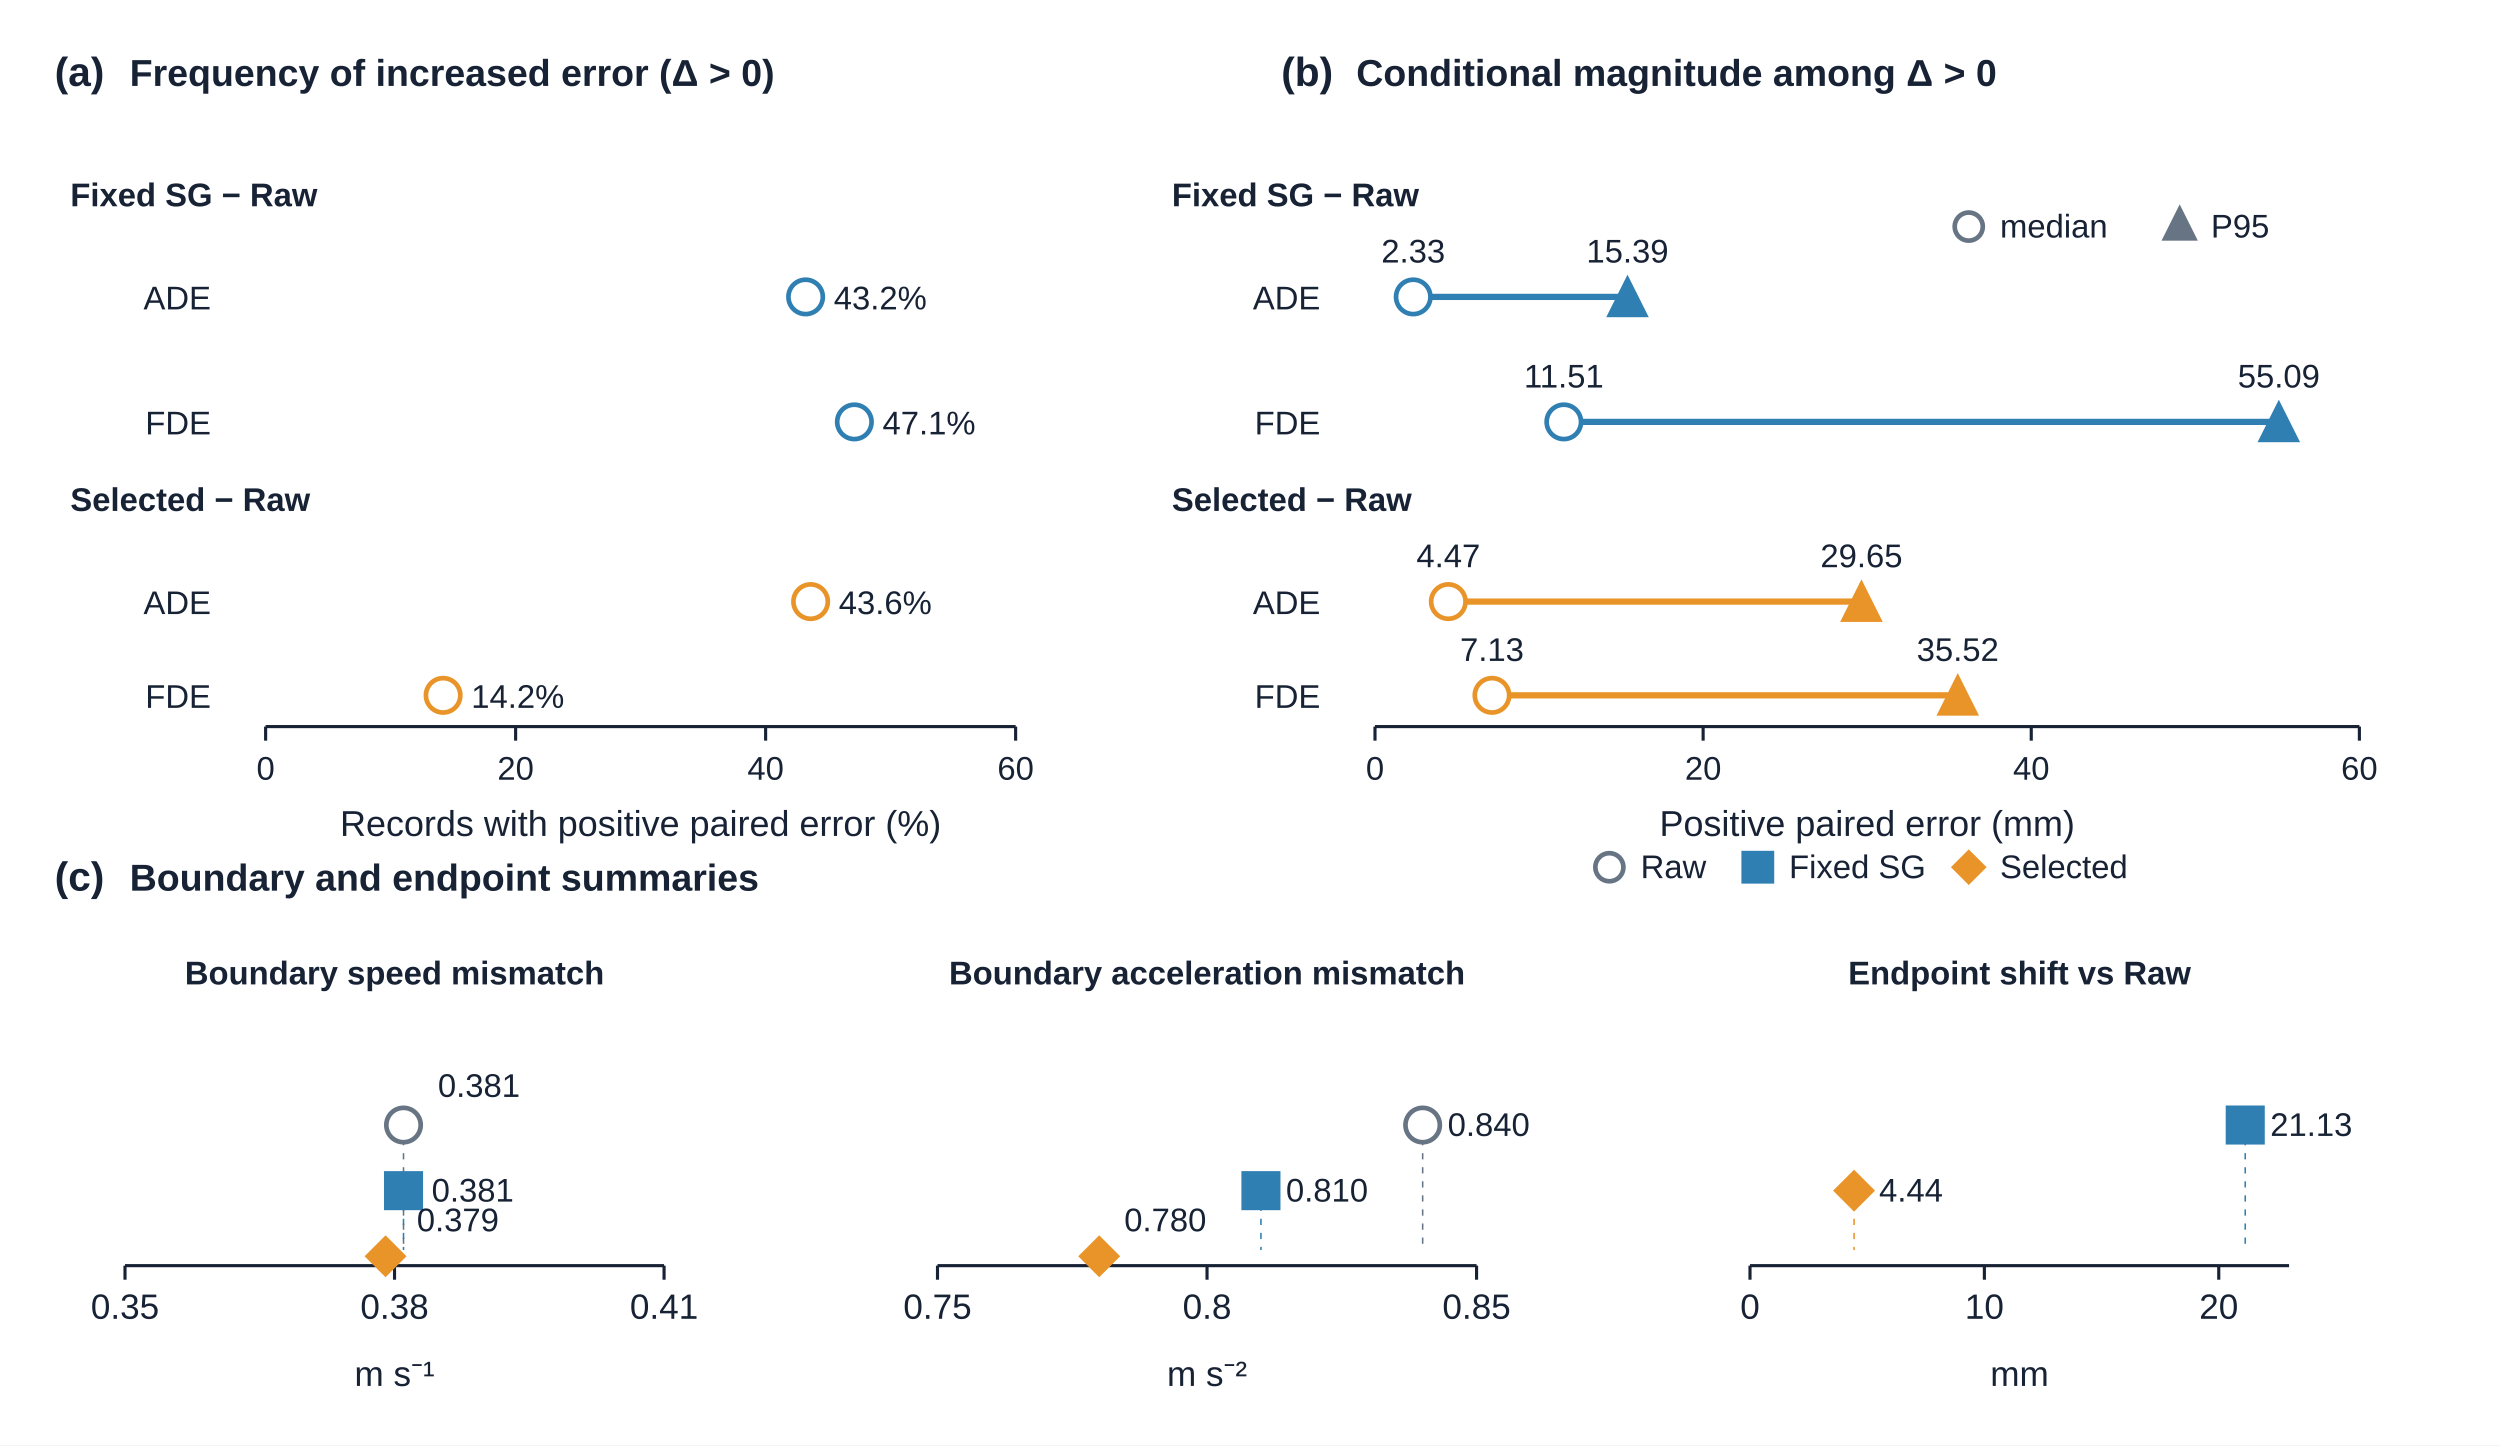
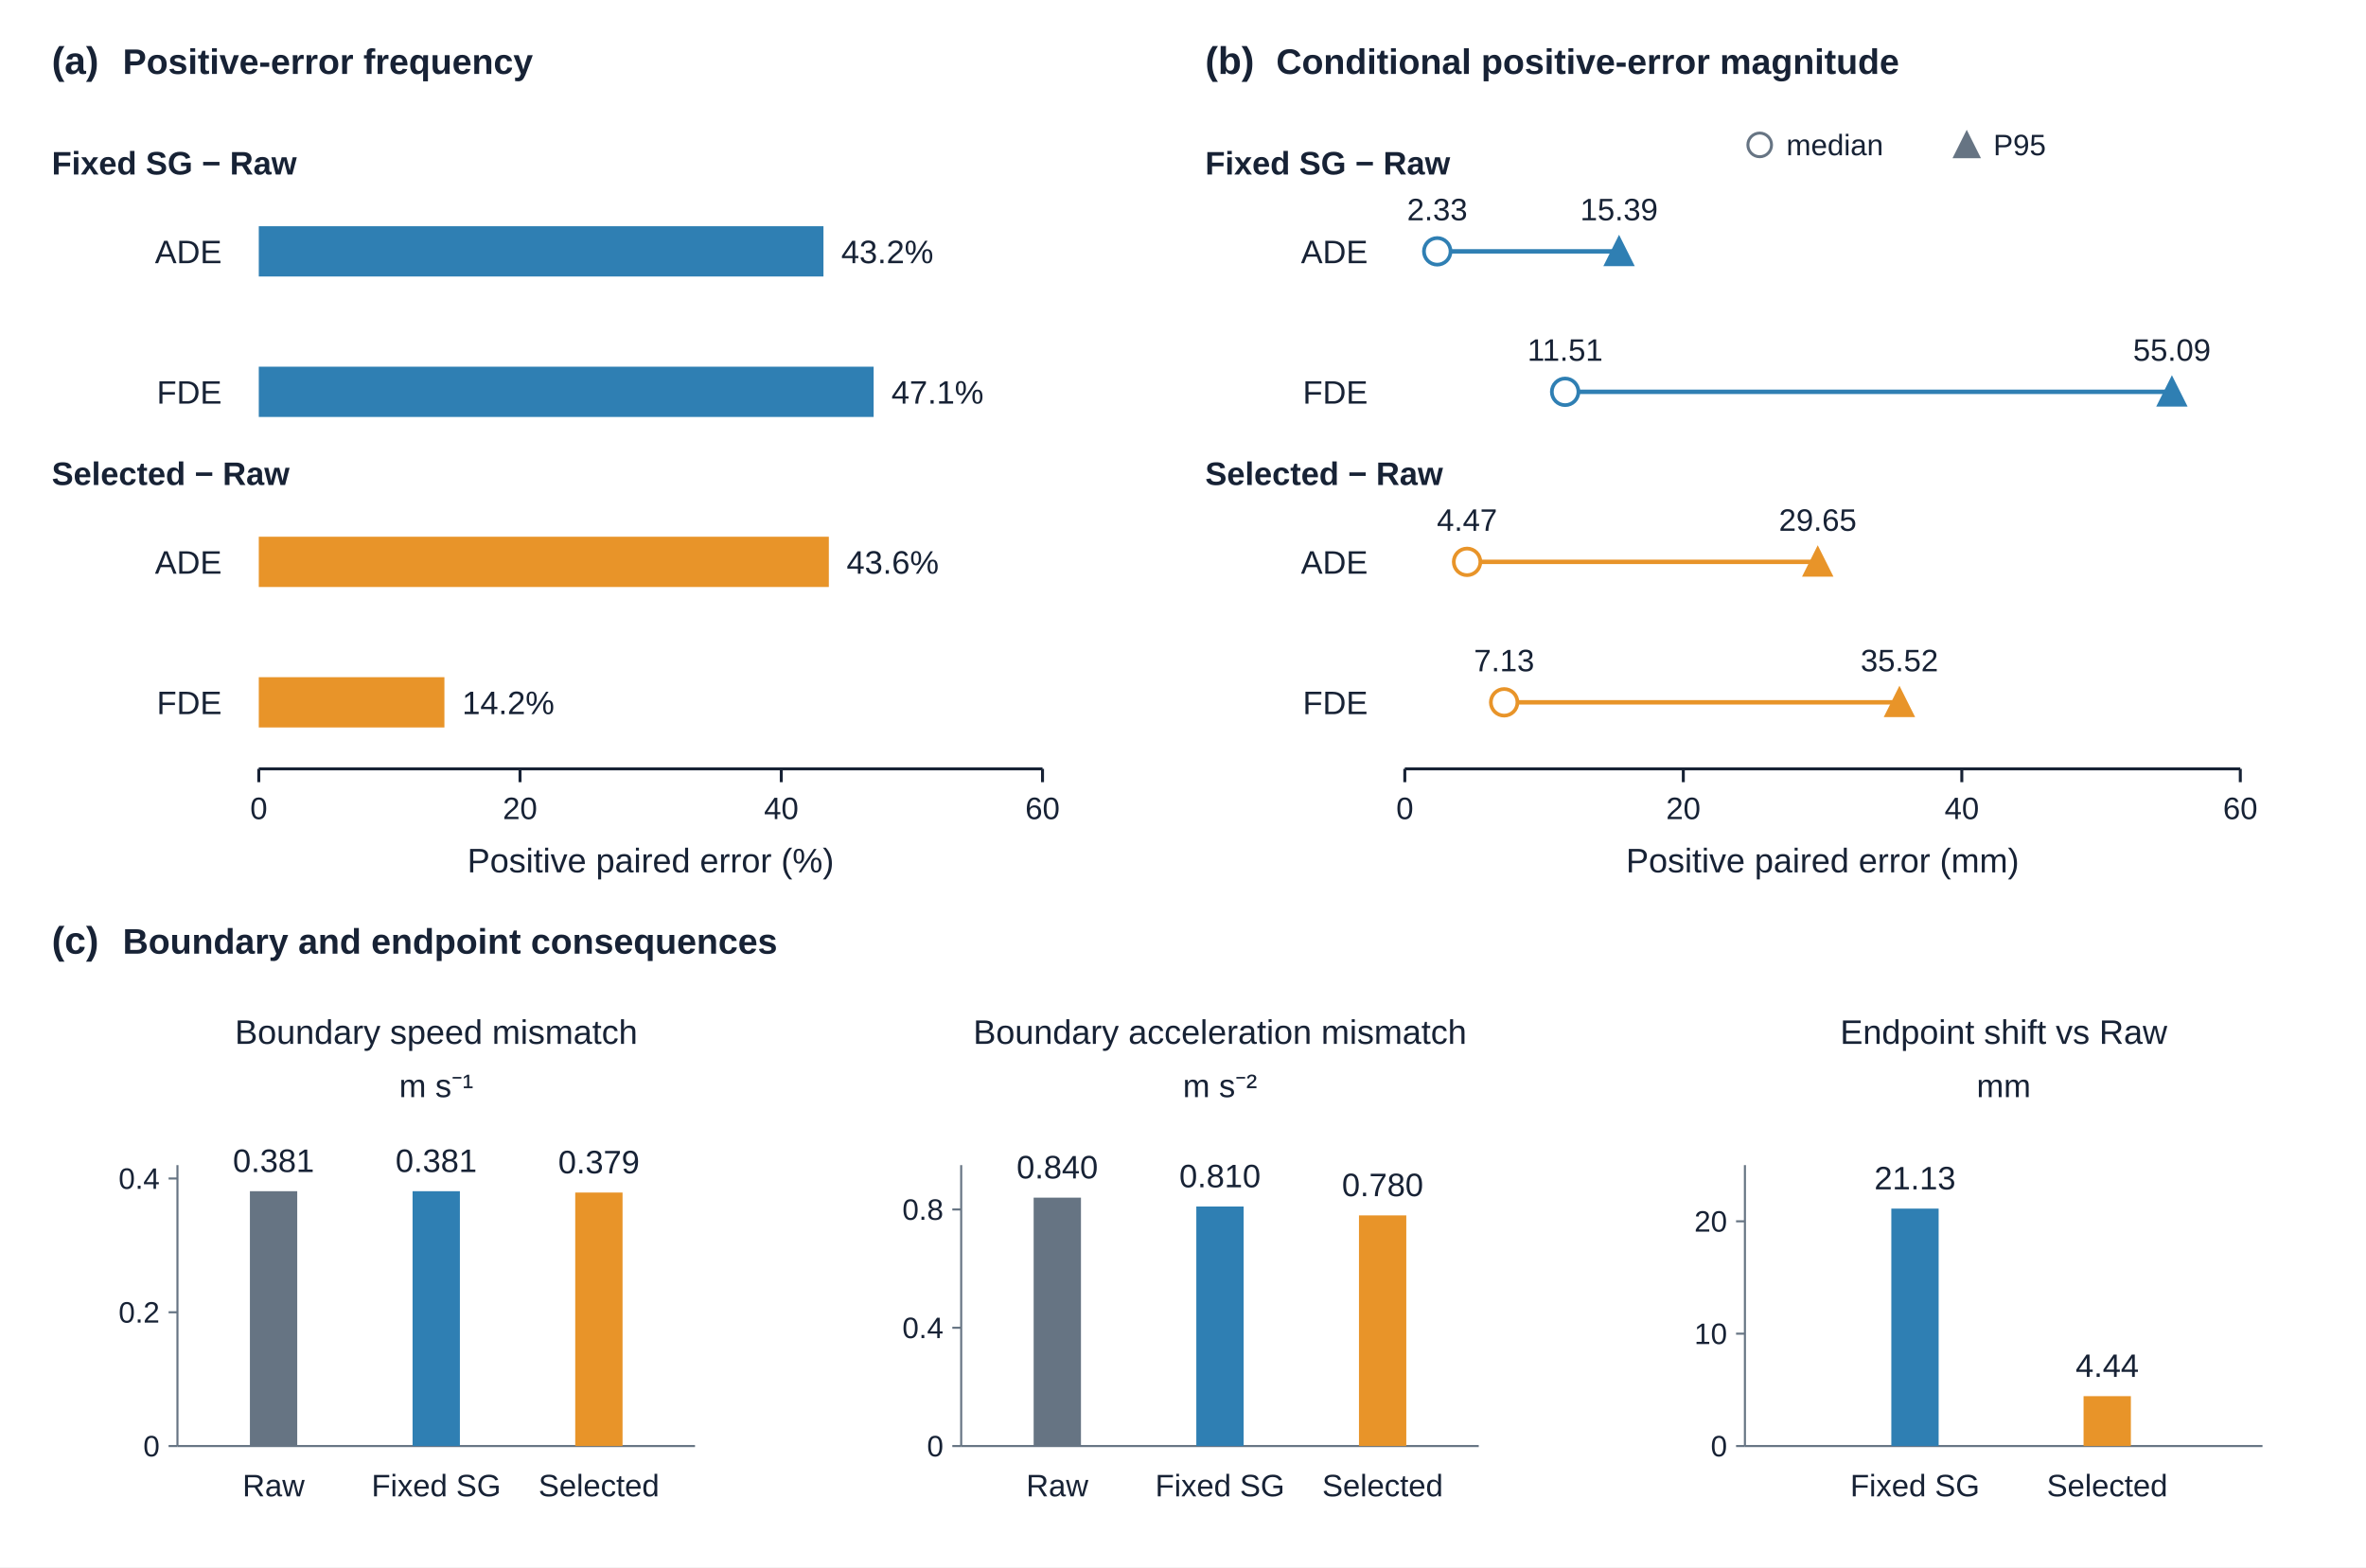
- <svg xmlns="http://www.w3.org/2000/svg" width="178mm" height="102.91mm" viewBox="0 0 1600 925">
+ <svg xmlns="http://www.w3.org/2000/svg" width="178mm" height="117.925mm" viewBox="0 0 1600 1060">
  <style>text{font-family:Arial,Helvetica,sans-serif;fill:#172235}.axis{stroke:#172235;stroke-width:2;fill:none}.grid{stroke:#D8DEE4;stroke-width:1}.ref{stroke:#AEB7C0;stroke-width:2;stroke-dasharray:8 7}.thin{stroke-width:2;fill:none}</style>
  <rect width="100%" height="100%" fill="white" />
-   <text x="35" y="55" font-size="26" font-weight="700" text-anchor="start" fill="#172235">(a)</text>
-   <text x="83" y="55" font-size="24" font-weight="700" text-anchor="start" fill="#172235">Frequency of increased error (Δ &gt; 0)</text>
-   <text x="820" y="55" font-size="26" font-weight="700" text-anchor="start" fill="#172235">(b)</text>
-   <text x="868" y="55" font-size="24" font-weight="700" text-anchor="start" fill="#172235">Conditional magnitude among Δ &gt; 0</text>
-   <line x1="170" y1="465" x2="650" y2="465" stroke="#172235" stroke-width="2" />
-   <line x1="170.0" y1="465" x2="170.0" y2="474" stroke="#172235" stroke-width="2" />
-   <text x="170.0" y="499" font-size="21" font-weight="400" text-anchor="middle" fill="#172235">0</text>
-   <line x1="330.0" y1="465" x2="330.0" y2="474" stroke="#172235" stroke-width="2" />
-   <text x="330.0" y="499" font-size="21" font-weight="400" text-anchor="middle" fill="#172235">20</text>
-   <line x1="490.0" y1="465" x2="490.0" y2="474" stroke="#172235" stroke-width="2" />
-   <text x="490.0" y="499" font-size="21" font-weight="400" text-anchor="middle" fill="#172235">40</text>
-   <line x1="650.0" y1="465" x2="650.0" y2="474" stroke="#172235" stroke-width="2" />
-   <text x="650.0" y="499" font-size="21" font-weight="400" text-anchor="middle" fill="#172235">60</text>
-   <text x="410.0" y="535" font-size="23" font-weight="400" text-anchor="middle" fill="#172235">Records with positive paired error (%)</text>
-   <text x="45" y="132" font-size="21" font-weight="700" text-anchor="start" fill="#2F7FB3">Fixed SG − Raw</text>
-   <text x="135" y="198" font-size="21" font-weight="400" text-anchor="end" fill="#172235">ADE</text>
-   <circle cx="515.6" cy="190" r="11" fill="#FFFFFF" stroke="#2F7FB3" stroke-width="3" />
-   <text x="533.6" y="198" font-size="21" font-weight="400" text-anchor="start" fill="#2F7FB3">43.2%</text>
-   <text x="135" y="278" font-size="21" font-weight="400" text-anchor="end" fill="#172235">FDE</text>
-   <circle cx="546.8" cy="270" r="11" fill="#FFFFFF" stroke="#2F7FB3" stroke-width="3" />
-   <text x="564.8" y="278" font-size="21" font-weight="400" text-anchor="start" fill="#2F7FB3">47.1%</text>
-   <text x="45" y="327" font-size="21" font-weight="700" text-anchor="start" fill="#E89429">Selected − Raw</text>
-   <text x="135" y="393" font-size="21" font-weight="400" text-anchor="end" fill="#172235">ADE</text>
-   <circle cx="518.8" cy="385" r="11" fill="#FFFFFF" stroke="#E89429" stroke-width="3" />
-   <text x="536.8" y="393" font-size="21" font-weight="400" text-anchor="start" fill="#E89429">43.6%</text>
-   <text x="135" y="453" font-size="21" font-weight="400" text-anchor="end" fill="#172235">FDE</text>
-   <circle cx="283.6" cy="445" r="11" fill="#FFFFFF" stroke="#E89429" stroke-width="3" />
-   <text x="301.6" y="453" font-size="21" font-weight="400" text-anchor="start" fill="#E89429">14.2%</text>
-   <line x1="880" y1="465" x2="1510" y2="465" stroke="#172235" stroke-width="2" />
-   <line x1="880.0" y1="465" x2="880.0" y2="474" stroke="#172235" stroke-width="2" />
-   <text x="880.0" y="499" font-size="21" font-weight="400" text-anchor="middle" fill="#172235">0</text>
-   <line x1="1090.0" y1="465" x2="1090.0" y2="474" stroke="#172235" stroke-width="2" />
-   <text x="1090.0" y="499" font-size="21" font-weight="400" text-anchor="middle" fill="#172235">20</text>
-   <line x1="1300.0" y1="465" x2="1300.0" y2="474" stroke="#172235" stroke-width="2" />
-   <text x="1300.0" y="499" font-size="21" font-weight="400" text-anchor="middle" fill="#172235">40</text>
-   <line x1="1510.0" y1="465" x2="1510.0" y2="474" stroke="#172235" stroke-width="2" />
-   <text x="1510.0" y="499" font-size="21" font-weight="400" text-anchor="middle" fill="#172235">60</text>
-   <text x="1195.0" y="535" font-size="23" font-weight="400" text-anchor="middle" fill="#172235">Positive paired error (mm)</text>
-   <text x="750" y="132" font-size="21" font-weight="700" text-anchor="start" fill="#2F7FB3">Fixed SG − Raw</text>
-   <text x="845" y="198" font-size="21" font-weight="400" text-anchor="end" fill="#172235">ADE</text>
-   <line x1="904.465" y1="190" x2="1041.595" y2="190" stroke="#2F7FB3" stroke-width="4" />
-   <circle cx="904.465" cy="190" r="11" fill="#FFFFFF" stroke="#2F7FB3" stroke-width="3" />
-   <polygon points="1041.595,178 1053.595,202 1029.595,202" fill="#2F7FB3" stroke="#2F7FB3" stroke-width="2" />
-   <text x="904.465" y="168" font-size="21" font-weight="400" text-anchor="middle" fill="#172235">2.33</text>
-   <text x="1041.595" y="168" font-size="21" font-weight="400" text-anchor="middle" fill="#172235">15.39</text>
-   <text x="845" y="278" font-size="21" font-weight="400" text-anchor="end" fill="#172235">FDE</text>
-   <line x1="1000.855" y1="270" x2="1458.445" y2="270" stroke="#2F7FB3" stroke-width="4" />
-   <circle cx="1000.855" cy="270" r="11" fill="#FFFFFF" stroke="#2F7FB3" stroke-width="3" />
-   <polygon points="1458.445,258 1470.445,282 1446.445,282" fill="#2F7FB3" stroke="#2F7FB3" stroke-width="2" />
-   <text x="1000.855" y="248" font-size="21" font-weight="400" text-anchor="middle" fill="#172235">11.51</text>
-   <text x="1458.445" y="248" font-size="21" font-weight="400" text-anchor="middle" fill="#172235">55.09</text>
-   <text x="750" y="327" font-size="21" font-weight="700" text-anchor="start" fill="#E89429">Selected − Raw</text>
-   <text x="845" y="393" font-size="21" font-weight="400" text-anchor="end" fill="#172235">ADE</text>
-   <line x1="926.935" y1="385" x2="1191.325" y2="385" stroke="#E89429" stroke-width="4" />
-   <circle cx="926.935" cy="385" r="11" fill="#FFFFFF" stroke="#E89429" stroke-width="3" />
-   <polygon points="1191.325,373 1203.325,397 1179.325,397" fill="#E89429" stroke="#E89429" stroke-width="2" />
-   <text x="926.935" y="363" font-size="21" font-weight="400" text-anchor="middle" fill="#172235">4.47</text>
-   <text x="1191.325" y="363" font-size="21" font-weight="400" text-anchor="middle" fill="#172235">29.65</text>
-   <text x="845" y="453" font-size="21" font-weight="400" text-anchor="end" fill="#172235">FDE</text>
-   <line x1="954.865" y1="445" x2="1252.96" y2="445" stroke="#E89429" stroke-width="4" />
-   <circle cx="954.865" cy="445" r="11" fill="#FFFFFF" stroke="#E89429" stroke-width="3" />
-   <polygon points="1252.96,433 1264.96,457 1240.96,457" fill="#E89429" stroke="#E89429" stroke-width="2" />
-   <text x="954.865" y="423" font-size="21" font-weight="400" text-anchor="middle" fill="#172235">7.13</text>
-   <text x="1252.96" y="423" font-size="21" font-weight="400" text-anchor="middle" fill="#172235">35.52</text>
-   <circle cx="1260" cy="145" r="9" fill="#FFFFFF" stroke="#667483" stroke-width="3" />
-   <text x="1280" y="152" font-size="21" font-weight="400" text-anchor="start" fill="#172235">median</text>
-   <polygon points="1395,133 1405,153 1385,153" fill="#667483" stroke="#667483" stroke-width="2" />
-   <text x="1415" y="152" font-size="21" font-weight="400" text-anchor="start" fill="#172235">P95</text>
-   <text x="35" y="570" font-size="26" font-weight="700" text-anchor="start" fill="#172235">(c)</text>
-   <text x="83" y="570" font-size="24" font-weight="700" text-anchor="start" fill="#172235">Boundary and endpoint summaries</text>
-   <circle cx="1030" cy="555" r="9" fill="#FFFFFF" stroke="#667483" stroke-width="3" />
-   <text x="1050" y="562" font-size="21" font-weight="400" text-anchor="start" fill="#172235">Raw</text>
-   <rect x="1116" y="546" width="18" height="18" rx="0" fill="#2F7FB3" stroke="#2F7FB3" stroke-width="3" opacity="1" />
-   <text x="1145" y="562" font-size="21" font-weight="400" text-anchor="start" fill="#172235">Fixed SG</text>
-   <polygon points="1260,545 1270,555 1260,565 1250,555" fill="#E89429" stroke="#E89429" stroke-width="2" />
-   <text x="1280" y="562" font-size="21" font-weight="400" text-anchor="start" fill="#172235">Selected</text>
-   <g transform="translate(-140.0 0)">
-     <text x="392.5" y="630" font-size="21" font-weight="700" text-anchor="middle" fill="#172235">Boundary speed mismatch</text>
-     <line x1="220" y1="810" x2="565" y2="810" stroke="#172235" stroke-width="2" />
-     <line x1="220.0" y1="810" x2="220.0" y2="819" stroke="#172235" stroke-width="2" />
-     <text x="220.0" y="844" font-size="22.47" font-weight="400" text-anchor="middle" fill="#172235">0.35</text>
-     <line x1="392.5" y1="810" x2="392.5" y2="819" stroke="#172235" stroke-width="2" />
-     <text x="392.5" y="844" font-size="22.47" font-weight="400" text-anchor="middle" fill="#172235">0.38</text>
-     <line x1="565.0" y1="810" x2="565.0" y2="819" stroke="#172235" stroke-width="2" />
-     <text x="565.0" y="844" font-size="22.47" font-weight="400" text-anchor="middle" fill="#172235">0.41</text>
-     <line x1="398.25" y1="720" x2="398.25" y2="800" stroke="#667483" stroke-width="1" stroke-dasharray="4 5" />
-     <circle cx="398.25" cy="720" r="11" fill="#FFFFFF" stroke="#667483" stroke-width="3" />
-     <text x="420.25" y="702" font-size="21" font-weight="400" text-anchor="start" fill="#667483">0.381</text>
-     <line x1="398.25" y1="762" x2="398.25" y2="800" stroke="#2F7FB3" stroke-width="1" stroke-dasharray="4 5" />
-     <rect x="387.25" y="751" width="22" height="22" rx="0" fill="#2F7FB3" stroke="#2F7FB3" stroke-width="3" opacity="1" />
-     <text x="416.25" y="769" font-size="21" font-weight="400" text-anchor="start" fill="#2F7FB3">0.381</text>
-     <line x1="386.75" y1="804" x2="386.75" y2="800" stroke="#E89429" stroke-width="1" stroke-dasharray="4 5" />
-     <polygon points="386.75,792 398.75,804 386.75,816 374.75,804" fill="#E89429" stroke="#E89429" stroke-width="2" />
-     <text x="406.75" y="788" font-size="21" font-weight="400" text-anchor="start" fill="#E89429">0.379</text>
-     <text x="392.5" y="887" font-size="22.47" font-weight="400" text-anchor="middle" fill="#172235">m s⁻¹</text>
-   </g>
-   <g transform="translate(-10.0 0)">
-     <text x="782.5" y="630" font-size="21" font-weight="700" text-anchor="middle" fill="#172235">Boundary acceleration mismatch</text>
-     <line x1="610" y1="810" x2="955" y2="810" stroke="#172235" stroke-width="2" />
-     <line x1="610.0" y1="810" x2="610.0" y2="819" stroke="#172235" stroke-width="2" />
-     <text x="610.0" y="844" font-size="22.47" font-weight="400" text-anchor="middle" fill="#172235">0.75</text>
-     <line x1="782.5" y1="810" x2="782.5" y2="819" stroke="#172235" stroke-width="2" />
-     <text x="782.5" y="844" font-size="22.47" font-weight="400" text-anchor="middle" fill="#172235">0.8</text>
-     <line x1="955.0" y1="810" x2="955.0" y2="819" stroke="#172235" stroke-width="2" />
-     <text x="955.0" y="844" font-size="22.47" font-weight="400" text-anchor="middle" fill="#172235">0.85</text>
-     <line x1="920.5" y1="720" x2="920.5" y2="800" stroke="#667483" stroke-width="1" stroke-dasharray="4 5" />
-     <circle cx="920.5" cy="720" r="11" fill="#FFFFFF" stroke="#667483" stroke-width="3" />
-     <text x="936.5" y="727" font-size="21" font-weight="400" text-anchor="start" fill="#667483">0.840</text>
-     <line x1="817" y1="762" x2="817" y2="800" stroke="#2F7FB3" stroke-width="1" stroke-dasharray="4 5" />
-     <rect x="806" y="751" width="22" height="22" rx="0" fill="#2F7FB3" stroke="#2F7FB3" stroke-width="3" opacity="1" />
-     <text x="833" y="769" font-size="21" font-weight="400" text-anchor="start" fill="#2F7FB3">0.810</text>
-     <line x1="713.5" y1="804" x2="713.5" y2="800" stroke="#E89429" stroke-width="1" stroke-dasharray="4 5" />
-     <polygon points="713.5,792 725.5,804 713.5,816 701.5,804" fill="#E89429" stroke="#E89429" stroke-width="2" />
-     <text x="729.5" y="788" font-size="21" font-weight="400" text-anchor="start" fill="#E89429">0.780</text>
-     <text x="782.5" y="887" font-size="22.47" font-weight="400" text-anchor="middle" fill="#172235">m s⁻²</text>
-   </g>
-   <g transform="translate(120.0 0)">
-     <text x="1172.5" y="630" font-size="21" font-weight="700" text-anchor="middle" fill="#172235">Endpoint shift vs Raw</text>
-     <line x1="1000" y1="810" x2="1345" y2="810" stroke="#172235" stroke-width="2" />
-     <line x1="1000.0" y1="810" x2="1000.0" y2="819" stroke="#172235" stroke-width="2" />
-     <text x="1000.0" y="844" font-size="22.47" font-weight="400" text-anchor="middle" fill="#172235">0</text>
-     <line x1="1150.0" y1="810" x2="1150.0" y2="819" stroke="#172235" stroke-width="2" />
-     <text x="1150.0" y="844" font-size="22.47" font-weight="400" text-anchor="middle" fill="#172235">10</text>
-     <line x1="1300.0" y1="810" x2="1300.0" y2="819" stroke="#172235" stroke-width="2" />
-     <text x="1300.0" y="844" font-size="22.47" font-weight="400" text-anchor="middle" fill="#172235">20</text>
-     <line x1="1316.95" y1="720" x2="1316.95" y2="800" stroke="#2F7FB3" stroke-width="1" stroke-dasharray="4 5" />
-     <rect x="1305.95" y="709" width="22" height="22" rx="0" fill="#2F7FB3" stroke="#2F7FB3" stroke-width="3" opacity="1" />
-     <text x="1332.95" y="727" font-size="21" font-weight="400" text-anchor="start" fill="#2F7FB3">21.13</text>
-     <line x1="1066.6" y1="762" x2="1066.6" y2="800" stroke="#E89429" stroke-width="1" stroke-dasharray="4 5" />
-     <polygon points="1066.6,750 1078.6,762 1066.6,774 1054.6,762" fill="#E89429" stroke="#E89429" stroke-width="2" />
-     <text x="1082.6" y="769" font-size="21" font-weight="400" text-anchor="start" fill="#E89429">4.44</text>
-     <text x="1172.5" y="887" font-size="22.47" font-weight="400" text-anchor="middle" fill="#172235">mm</text>
-   </g>
+   <text x="35" y="50" font-size="26" font-weight="700" text-anchor="start" fill="#172235">(a)</text>
+   <text x="83" y="50" font-size="24" font-weight="700" text-anchor="start" fill="#172235">Positive-error frequency</text>
+   <text x="815" y="50" font-size="26" font-weight="700" text-anchor="start" fill="#172235">(b)</text>
+   <text x="863" y="50" font-size="24" font-weight="700" text-anchor="start" fill="#172235">Conditional positive-error magnitude</text>
+   <line x1="175" y1="520" x2="705" y2="520" stroke="#172235" stroke-width="2" />
+   <line x1="175.0" y1="520" x2="175.0" y2="529" stroke="#172235" stroke-width="2" />
+   <text x="175.0" y="554" font-size="21" font-weight="400" text-anchor="middle" fill="#172235">0</text>
+   <line x1="351.667" y1="520" x2="351.667" y2="529" stroke="#172235" stroke-width="2" />
+   <text x="351.667" y="554" font-size="21" font-weight="400" text-anchor="middle" fill="#172235">20</text>
+   <line x1="528.333" y1="520" x2="528.333" y2="529" stroke="#172235" stroke-width="2" />
+   <text x="528.333" y="554" font-size="21" font-weight="400" text-anchor="middle" fill="#172235">40</text>
+   <line x1="705.0" y1="520" x2="705.0" y2="529" stroke="#172235" stroke-width="2" />
+   <text x="705.0" y="554" font-size="21" font-weight="400" text-anchor="middle" fill="#172235">60</text>
+   <text x="440.0" y="590" font-size="23" font-weight="400" text-anchor="middle" fill="#172235">Positive paired error (%)</text>
+   <line x1="950" y1="520" x2="1515" y2="520" stroke="#172235" stroke-width="2" />
+   <line x1="950.0" y1="520" x2="950.0" y2="529" stroke="#172235" stroke-width="2" />
+   <text x="950.0" y="554" font-size="21" font-weight="400" text-anchor="middle" fill="#172235">0</text>
+   <line x1="1138.333" y1="520" x2="1138.333" y2="529" stroke="#172235" stroke-width="2" />
+   <text x="1138.333" y="554" font-size="21" font-weight="400" text-anchor="middle" fill="#172235">20</text>
+   <line x1="1326.667" y1="520" x2="1326.667" y2="529" stroke="#172235" stroke-width="2" />
+   <text x="1326.667" y="554" font-size="21" font-weight="400" text-anchor="middle" fill="#172235">40</text>
+   <line x1="1515.0" y1="520" x2="1515.0" y2="529" stroke="#172235" stroke-width="2" />
+   <text x="1515.0" y="554" font-size="21" font-weight="400" text-anchor="middle" fill="#172235">60</text>
+   <text x="1232.5" y="590" font-size="23" font-weight="400" text-anchor="middle" fill="#172235">Positive paired error (mm)</text>
+   <text x="35" y="118" font-size="22" font-weight="700" text-anchor="start" fill="#172235">Fixed SG − Raw</text>
+   <text x="815" y="118" font-size="22" font-weight="700" text-anchor="start" fill="#172235">Fixed SG − Raw</text>
+   <text x="150" y="178" font-size="22" font-weight="400" text-anchor="end" fill="#172235">ADE</text>
+   <rect x="175" y="153" width="381.864" height="34" rx="0" fill="#2F7FB3" stroke="none" stroke-width="1" opacity="1" />
+   <text x="568.864" y="178" font-size="22" font-weight="400" text-anchor="start" fill="#172235">43.2%</text>
+   <text x="925" y="178" font-size="22" font-weight="400" text-anchor="end" fill="#172235">ADE</text>
+   <line x1="971.932" y1="170" x2="1094.879" y2="170" stroke="#2F7FB3" stroke-width="3" />
+   <circle cx="971.932" cy="170" r="9" fill="#FFFFFF" stroke="#2F7FB3" stroke-width="2.5" />
+   <polygon points="1094.879,161 1103.879,179 1085.879,179" fill="#2F7FB3" stroke="#2F7FB3" stroke-width="2" />
+   <text x="971.932" y="149" font-size="21" font-weight="400" text-anchor="middle" fill="#172235">2.33</text>
+   <text x="1094.879" y="149" font-size="21" font-weight="400" text-anchor="middle" fill="#172235">15.39</text>
+   <text x="150" y="273" font-size="22" font-weight="400" text-anchor="end" fill="#172235">FDE</text>
+   <rect x="175" y="248" width="415.797" height="34" rx="0" fill="#2F7FB3" stroke="none" stroke-width="1" opacity="1" />
+   <text x="602.797" y="273" font-size="22" font-weight="400" text-anchor="start" fill="#172235">47.1%</text>
+   <text x="925" y="273" font-size="22" font-weight="400" text-anchor="end" fill="#172235">FDE</text>
+   <line x1="1058.421" y1="265" x2="1468.746" y2="265" stroke="#2F7FB3" stroke-width="3" />
+   <circle cx="1058.421" cy="265" r="9" fill="#FFFFFF" stroke="#2F7FB3" stroke-width="2.5" />
+   <polygon points="1468.746,256 1477.746,274 1459.746,274" fill="#2F7FB3" stroke="#2F7FB3" stroke-width="2" />
+   <text x="1058.421" y="244" font-size="21" font-weight="400" text-anchor="middle" fill="#172235">11.51</text>
+   <text x="1468.746" y="244" font-size="21" font-weight="400" text-anchor="middle" fill="#172235">55.09</text>
+   <text x="35" y="328" font-size="22" font-weight="700" text-anchor="start" fill="#172235">Selected − Raw</text>
+   <text x="815" y="328" font-size="22" font-weight="700" text-anchor="start" fill="#172235">Selected − Raw</text>
+   <text x="150" y="388" font-size="22" font-weight="400" text-anchor="end" fill="#172235">ADE</text>
+   <rect x="175" y="363" width="385.5" height="34" rx="0" fill="#E89429" stroke="none" stroke-width="1" opacity="1" />
+   <text x="572.5" y="388" font-size="22" font-weight="400" text-anchor="start" fill="#172235">43.6%</text>
+   <text x="925" y="388" font-size="22" font-weight="400" text-anchor="end" fill="#172235">ADE</text>
+   <line x1="992.097" y1="380" x2="1229.24" y2="380" stroke="#E89429" stroke-width="3" />
+   <circle cx="992.097" cy="380" r="9" fill="#FFFFFF" stroke="#E89429" stroke-width="2.5" />
+   <polygon points="1229.24,371 1238.24,389 1220.24,389" fill="#E89429" stroke="#E89429" stroke-width="2" />
+   <text x="992.097" y="359" font-size="21" font-weight="400" text-anchor="middle" fill="#172235">4.47</text>
+   <text x="1229.24" y="359" font-size="21" font-weight="400" text-anchor="middle" fill="#172235">29.65</text>
+   <text x="150" y="483" font-size="22" font-weight="400" text-anchor="end" fill="#172235">FDE</text>
+   <rect x="175" y="458" width="125.536" height="34" rx="0" fill="#E89429" stroke="none" stroke-width="1" opacity="1" />
+   <text x="312.536" y="483" font-size="22" font-weight="400" text-anchor="start" fill="#172235">14.2%</text>
+   <text x="925" y="483" font-size="22" font-weight="400" text-anchor="end" fill="#172235">FDE</text>
+   <line x1="1017.175" y1="475" x2="1284.488" y2="475" stroke="#E89429" stroke-width="3" />
+   <circle cx="1017.175" cy="475" r="9" fill="#FFFFFF" stroke="#E89429" stroke-width="2.5" />
+   <polygon points="1284.488,466 1293.488,484 1275.488,484" fill="#E89429" stroke="#E89429" stroke-width="2" />
+   <text x="1017.175" y="454" font-size="21" font-weight="400" text-anchor="middle" fill="#172235">7.13</text>
+   <text x="1284.488" y="454" font-size="21" font-weight="400" text-anchor="middle" fill="#172235">35.52</text>
+   <circle cx="1190" cy="98" r="8" fill="#FFFFFF" stroke="#667483" stroke-width="2" />
+   <text x="1208" y="105" font-size="20" font-weight="400" text-anchor="start" fill="#172235">median</text>
+   <polygon points="1330,90 1338,106 1322,106" fill="#667483" stroke="#667483" stroke-width="2" />
+   <text x="1348" y="105" font-size="20" font-weight="400" text-anchor="start" fill="#172235">P95</text>
+   <text x="35" y="645" font-size="26" font-weight="700" text-anchor="start" fill="#172235">(c)</text>
+   <text x="83" y="645" font-size="24" font-weight="700" text-anchor="start" fill="#172235">Boundary and endpoint consequences</text>
+   <text x="295" y="706" font-size="23" font-weight="400" text-anchor="middle" fill="#172235">Boundary speed mismatch</text>
+   <text x="295" y="742" font-size="22" font-weight="400" text-anchor="middle" fill="#172235">m s⁻¹</text>
+   <line x1="120" y1="788" x2="120" y2="978" stroke="#667483" stroke-width="1.4" />
+   <line x1="120" y1="978" x2="470" y2="978" stroke="#667483" stroke-width="1.4" />
+   <line x1="114" y1="978.0" x2="120" y2="978.0" stroke="#667483" stroke-width="1.4" />
+   <text x="108" y="985.0" font-size="20" font-weight="400" text-anchor="end" fill="#172235">0</text>
+   <line x1="114" y1="887.524" x2="120" y2="887.524" stroke="#667483" stroke-width="1.4" />
+   <text x="108" y="894.524" font-size="20" font-weight="400" text-anchor="end" fill="#172235">0.2</text>
+   <line x1="114" y1="797.048" x2="120" y2="797.048" stroke="#667483" stroke-width="1.4" />
+   <text x="108" y="804.048" font-size="20" font-weight="400" text-anchor="end" fill="#172235">0.4</text>
+   <rect x="169" y="805.643" width="32" height="172.357" rx="0" fill="#667483" stroke="none" stroke-width="1" opacity="1" />
+   <text x="185" y="792.643" font-size="22" font-weight="400" text-anchor="middle" fill="#172235">0.381</text>
+   <text x="185" y="1012" font-size="21" font-weight="400" text-anchor="middle" fill="#172235">Raw</text>
+   <rect x="279" y="805.643" width="32" height="172.357" rx="0" fill="#2F7FB3" stroke="none" stroke-width="1" opacity="1" />
+   <text x="295" y="792.643" font-size="22" font-weight="400" text-anchor="middle" fill="#172235">0.381</text>
+   <text x="295" y="1012" font-size="21" font-weight="400" text-anchor="middle" fill="#172235">Fixed SG</text>
+   <rect x="389" y="806.548" width="32" height="171.452" rx="0" fill="#E89429" stroke="none" stroke-width="1" opacity="1" />
+   <text x="405" y="793.548" font-size="22" font-weight="400" text-anchor="middle" fill="#172235">0.379</text>
+   <text x="405" y="1012" font-size="21" font-weight="400" text-anchor="middle" fill="#172235">Selected</text>
+   <text x="825" y="706" font-size="23" font-weight="400" text-anchor="middle" fill="#172235">Boundary acceleration mismatch</text>
+   <text x="825" y="742" font-size="22" font-weight="400" text-anchor="middle" fill="#172235">m s⁻²</text>
+   <line x1="650" y1="788" x2="650" y2="978" stroke="#667483" stroke-width="1.4" />
+   <line x1="650" y1="978" x2="1000" y2="978" stroke="#667483" stroke-width="1.4" />
+   <line x1="644" y1="978.0" x2="650" y2="978.0" stroke="#667483" stroke-width="1.4" />
+   <text x="638" y="985.0" font-size="20" font-weight="400" text-anchor="end" fill="#172235">0</text>
+   <line x1="644" y1="898.0" x2="650" y2="898.0" stroke="#667483" stroke-width="1.4" />
+   <text x="638" y="905.0" font-size="20" font-weight="400" text-anchor="end" fill="#172235">0.4</text>
+   <line x1="644" y1="818.0" x2="650" y2="818.0" stroke="#667483" stroke-width="1.4" />
+   <text x="638" y="825.0" font-size="20" font-weight="400" text-anchor="end" fill="#172235">0.8</text>
+   <rect x="699" y="810.0" width="32" height="168.0" rx="0" fill="#667483" stroke="none" stroke-width="1" opacity="1" />
+   <text x="715" y="797.0" font-size="22" font-weight="400" text-anchor="middle" fill="#172235">0.840</text>
+   <text x="715" y="1012" font-size="21" font-weight="400" text-anchor="middle" fill="#172235">Raw</text>
+   <rect x="809" y="816.0" width="32" height="162.0" rx="0" fill="#2F7FB3" stroke="none" stroke-width="1" opacity="1" />
+   <text x="825" y="803.0" font-size="22" font-weight="400" text-anchor="middle" fill="#172235">0.810</text>
+   <text x="825" y="1012" font-size="21" font-weight="400" text-anchor="middle" fill="#172235">Fixed SG</text>
+   <rect x="919" y="822.0" width="32" height="156.0" rx="0" fill="#E89429" stroke="none" stroke-width="1" opacity="1" />
+   <text x="935" y="809.0" font-size="22" font-weight="400" text-anchor="middle" fill="#172235">0.780</text>
+   <text x="935" y="1012" font-size="21" font-weight="400" text-anchor="middle" fill="#172235">Selected</text>
+   <text x="1355" y="706" font-size="23" font-weight="400" text-anchor="middle" fill="#172235">Endpoint shift vs Raw</text>
+   <text x="1355" y="742" font-size="22" font-weight="400" text-anchor="middle" fill="#172235">mm</text>
+   <line x1="1180" y1="788" x2="1180" y2="978" stroke="#667483" stroke-width="1.4" />
+   <line x1="1180" y1="978" x2="1530" y2="978" stroke="#667483" stroke-width="1.4" />
+   <line x1="1174" y1="978.0" x2="1180" y2="978.0" stroke="#667483" stroke-width="1.4" />
+   <text x="1168" y="985.0" font-size="20" font-weight="400" text-anchor="end" fill="#172235">0</text>
+   <line x1="1174" y1="902.0" x2="1180" y2="902.0" stroke="#667483" stroke-width="1.4" />
+   <text x="1168" y="909.0" font-size="20" font-weight="400" text-anchor="end" fill="#172235">10</text>
+   <line x1="1174" y1="826.0" x2="1180" y2="826.0" stroke="#667483" stroke-width="1.4" />
+   <text x="1168" y="833.0" font-size="20" font-weight="400" text-anchor="end" fill="#172235">20</text>
+   <rect x="1279" y="817.412" width="32" height="160.588" rx="0" fill="#2F7FB3" stroke="none" stroke-width="1" opacity="1" />
+   <text x="1295" y="804.412" font-size="22" font-weight="400" text-anchor="middle" fill="#172235">21.13</text>
+   <text x="1295" y="1012" font-size="21" font-weight="400" text-anchor="middle" fill="#172235">Fixed SG</text>
+   <rect x="1409" y="944.256" width="32" height="33.744" rx="0" fill="#E89429" stroke="none" stroke-width="1" opacity="1" />
+   <text x="1425" y="931.256" font-size="22" font-weight="400" text-anchor="middle" fill="#172235">4.44</text>
+   <text x="1425" y="1012" font-size="21" font-weight="400" text-anchor="middle" fill="#172235">Selected</text>
</svg>
